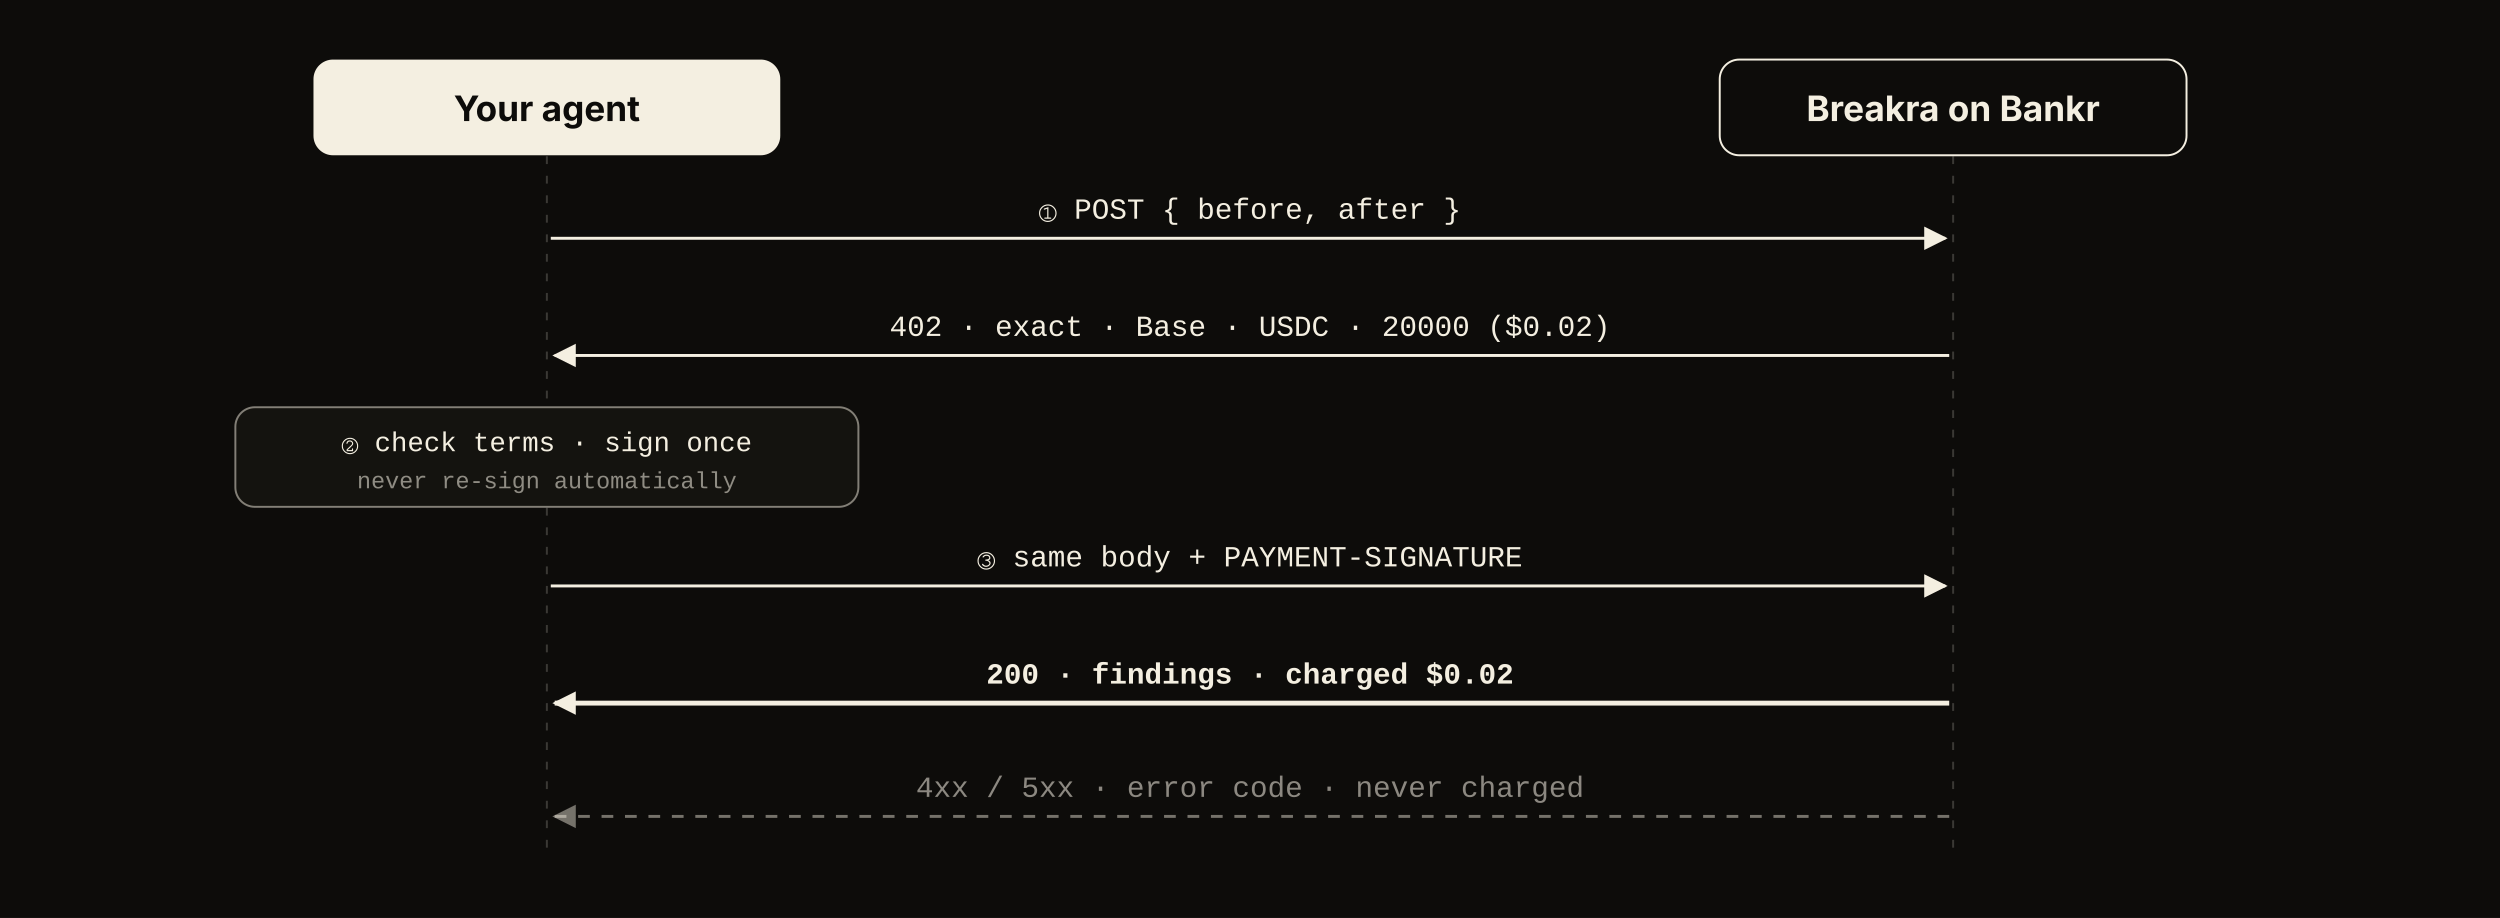
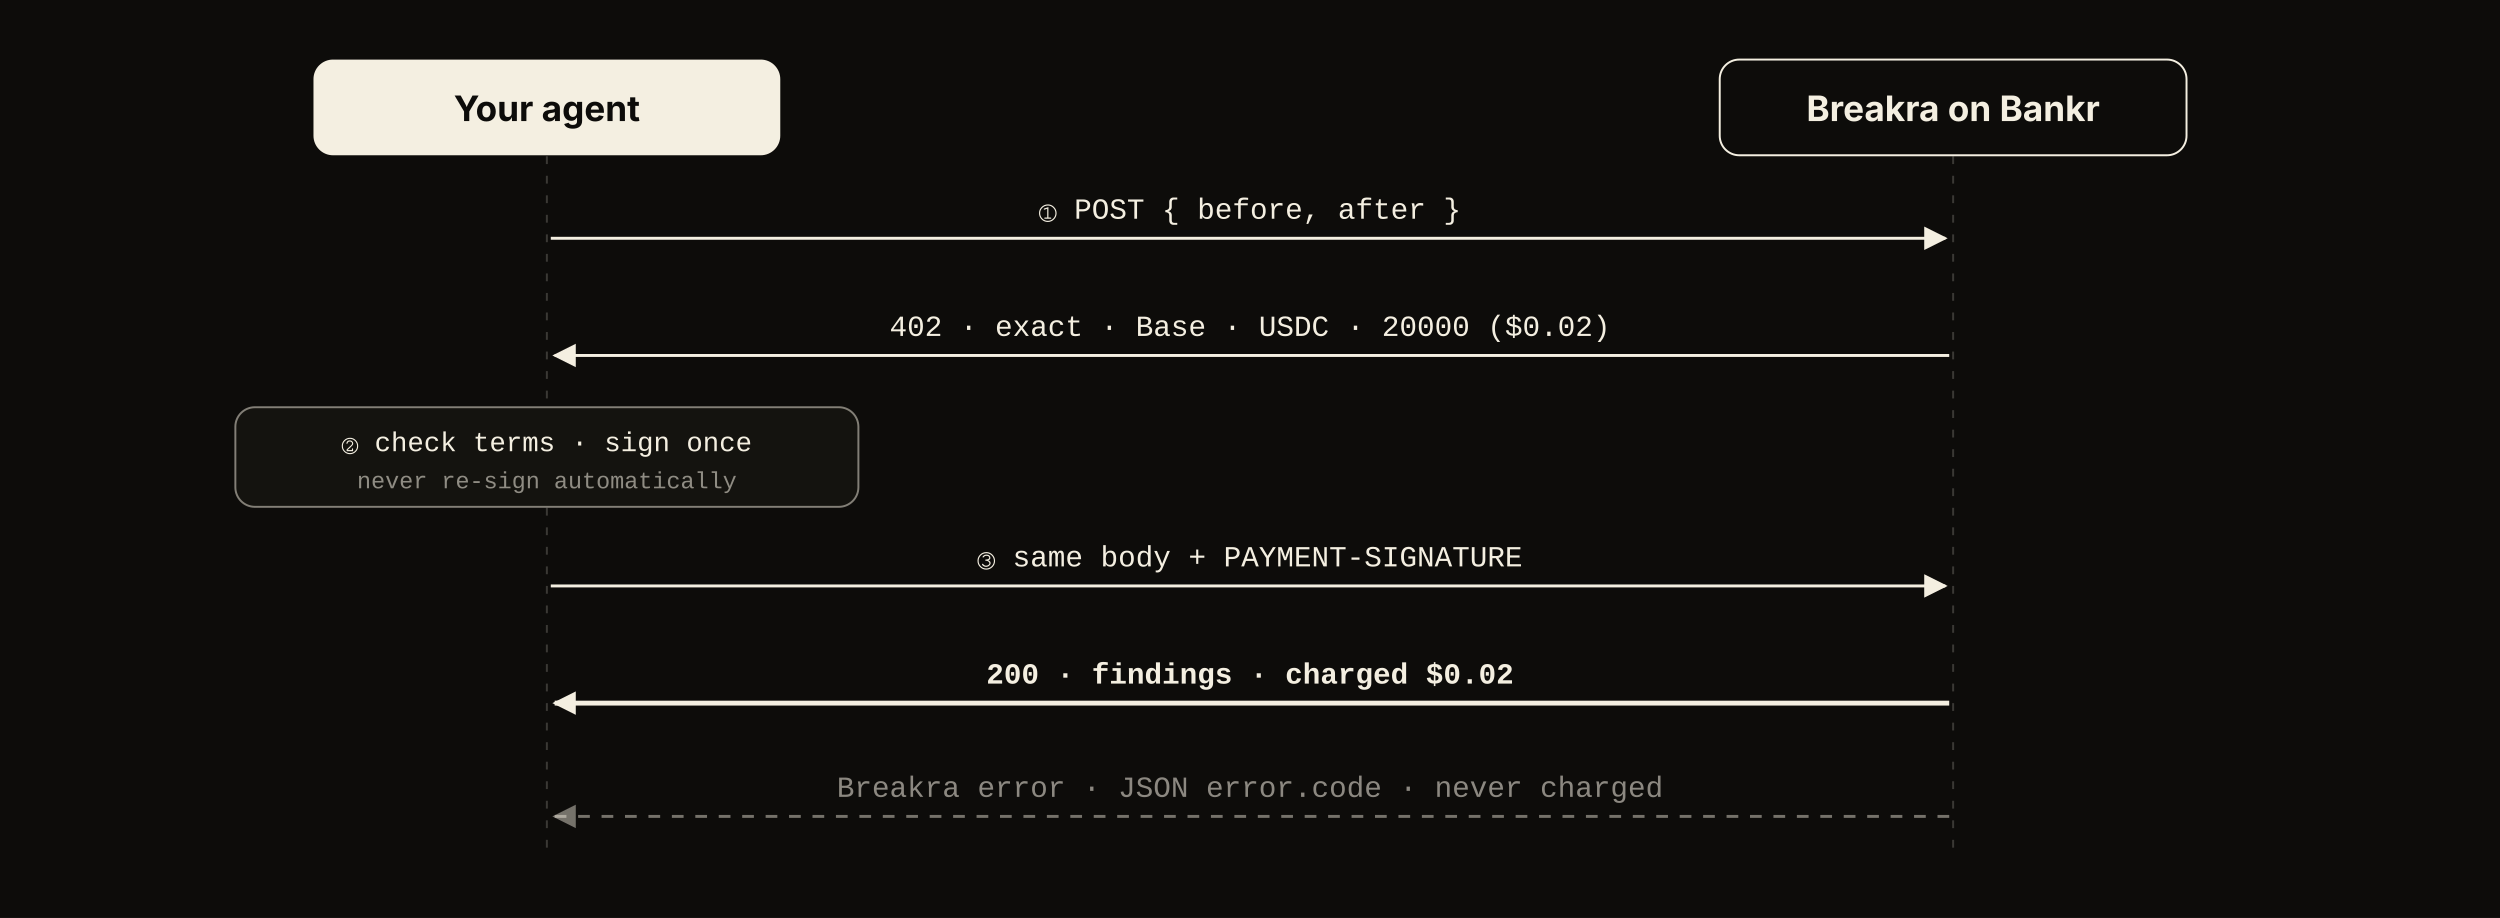
- <svg xmlns="http://www.w3.org/2000/svg" width="1280" height="470" viewBox="0 0 1280 470" role="img" aria-label="x402 payment flow: the first request returns 402 with the terms; the agent checks them and signs once; the paid request returns 200 and is charged $0.02; any error is never charged.">
+ <svg xmlns="http://www.w3.org/2000/svg" width="1280" height="470" viewBox="0 0 1280 470" role="img" aria-label="x402 payment flow: the first request returns 402 with the terms; the agent checks them and signs once; the paid request returns 200 and is charged $0.02; a Breakra error is never charged; a gateway failure is an unknown outcome.">
  <defs>
    <marker id="a" viewBox="0 0 10 10" refX="9" refY="5" markerWidth="12" markerHeight="12" markerUnits="userSpaceOnUse" orient="auto">
      <path d="M0 0L10 5L0 10z" fill="#F4EFE1" />
    </marker>
    <marker id="d" viewBox="0 0 10 10" refX="9" refY="5" markerWidth="12" markerHeight="12" markerUnits="userSpaceOnUse" orient="auto">
      <path d="M0 0L10 5L0 10z" fill="#F4EFE1" fill-opacity="0.45" />
    </marker>
  </defs>
  <rect width="1280" height="470" fill="#0D0C0A" />
  <g font-family="'Inter','Helvetica Neue',Helvetica,Arial,sans-serif" text-anchor="middle">
    <rect x="160.5" y="30.5" width="239" height="49" rx="10" fill="#F4EFE1" />
    <text x="280" y="62" font-size="18" font-weight="700" fill="#0D0C0A">Your agent</text>
    <rect x="880.5" y="30.5" width="239" height="49" rx="10" fill="none" stroke="#F4EFE1" />
    <text x="1000" y="62" font-size="18" font-weight="700" fill="#F4EFE1">Breakra on Bankr</text>
  </g>
  <line x1="280" y1="80" x2="280" y2="440" stroke="#F4EFE1" stroke-opacity="0.2" stroke-dasharray="4 6" />
  <line x1="1000" y1="80" x2="1000" y2="440" stroke="#F4EFE1" stroke-opacity="0.2" stroke-dasharray="4 6" />
  <g font-family="ui-monospace,'SF Mono',Menlo,Consolas,'Liberation Mono',monospace" font-size="15" fill="#F4EFE1">
    <line x1="282" y1="122" x2="996" y2="122" stroke="#F4EFE1" stroke-width="1.5" marker-end="url(#a)" />
    <text x="640" y="112" text-anchor="middle">① POST { before, after }</text>
    <line x1="998" y1="182" x2="284" y2="182" stroke="#F4EFE1" stroke-width="1.5" marker-end="url(#a)" />
    <text x="640" y="172" text-anchor="middle">402 · exact · Base · USDC · 20000 ($0.02)</text>
    <rect x="120.5" y="208.5" width="319" height="51" rx="10" fill="#14130F" stroke="#F4EFE1" stroke-opacity="0.5" />
    <text x="280" y="231" font-size="14" text-anchor="middle">② check terms · sign once</text>
    <text x="280" y="250" font-size="12" text-anchor="middle" fill-opacity="0.55">never re-sign automatically</text>
    <line x1="282" y1="300" x2="996" y2="300" stroke="#F4EFE1" stroke-width="1.5" marker-end="url(#a)" />
    <text x="640" y="290" text-anchor="middle">③ same body + PAYMENT-SIGNATURE</text>
    <line x1="998" y1="360" x2="284" y2="360" stroke="#F4EFE1" stroke-width="2.5" marker-end="url(#a)" />
    <text x="640" y="350" text-anchor="middle" font-weight="700">200 · findings · charged $0.02</text>
    <line x1="998" y1="418" x2="284" y2="418" stroke="#F4EFE1" stroke-opacity="0.45" stroke-width="1.5" stroke-dasharray="6 6" marker-end="url(#d)" />
-     <text x="640" y="408" text-anchor="middle" fill-opacity="0.55">4xx / 5xx · error code · never charged</text>
+     <text x="640" y="408" text-anchor="middle" fill-opacity="0.55">Breakra error · JSON error.code · never charged</text>
  </g>
</svg>
